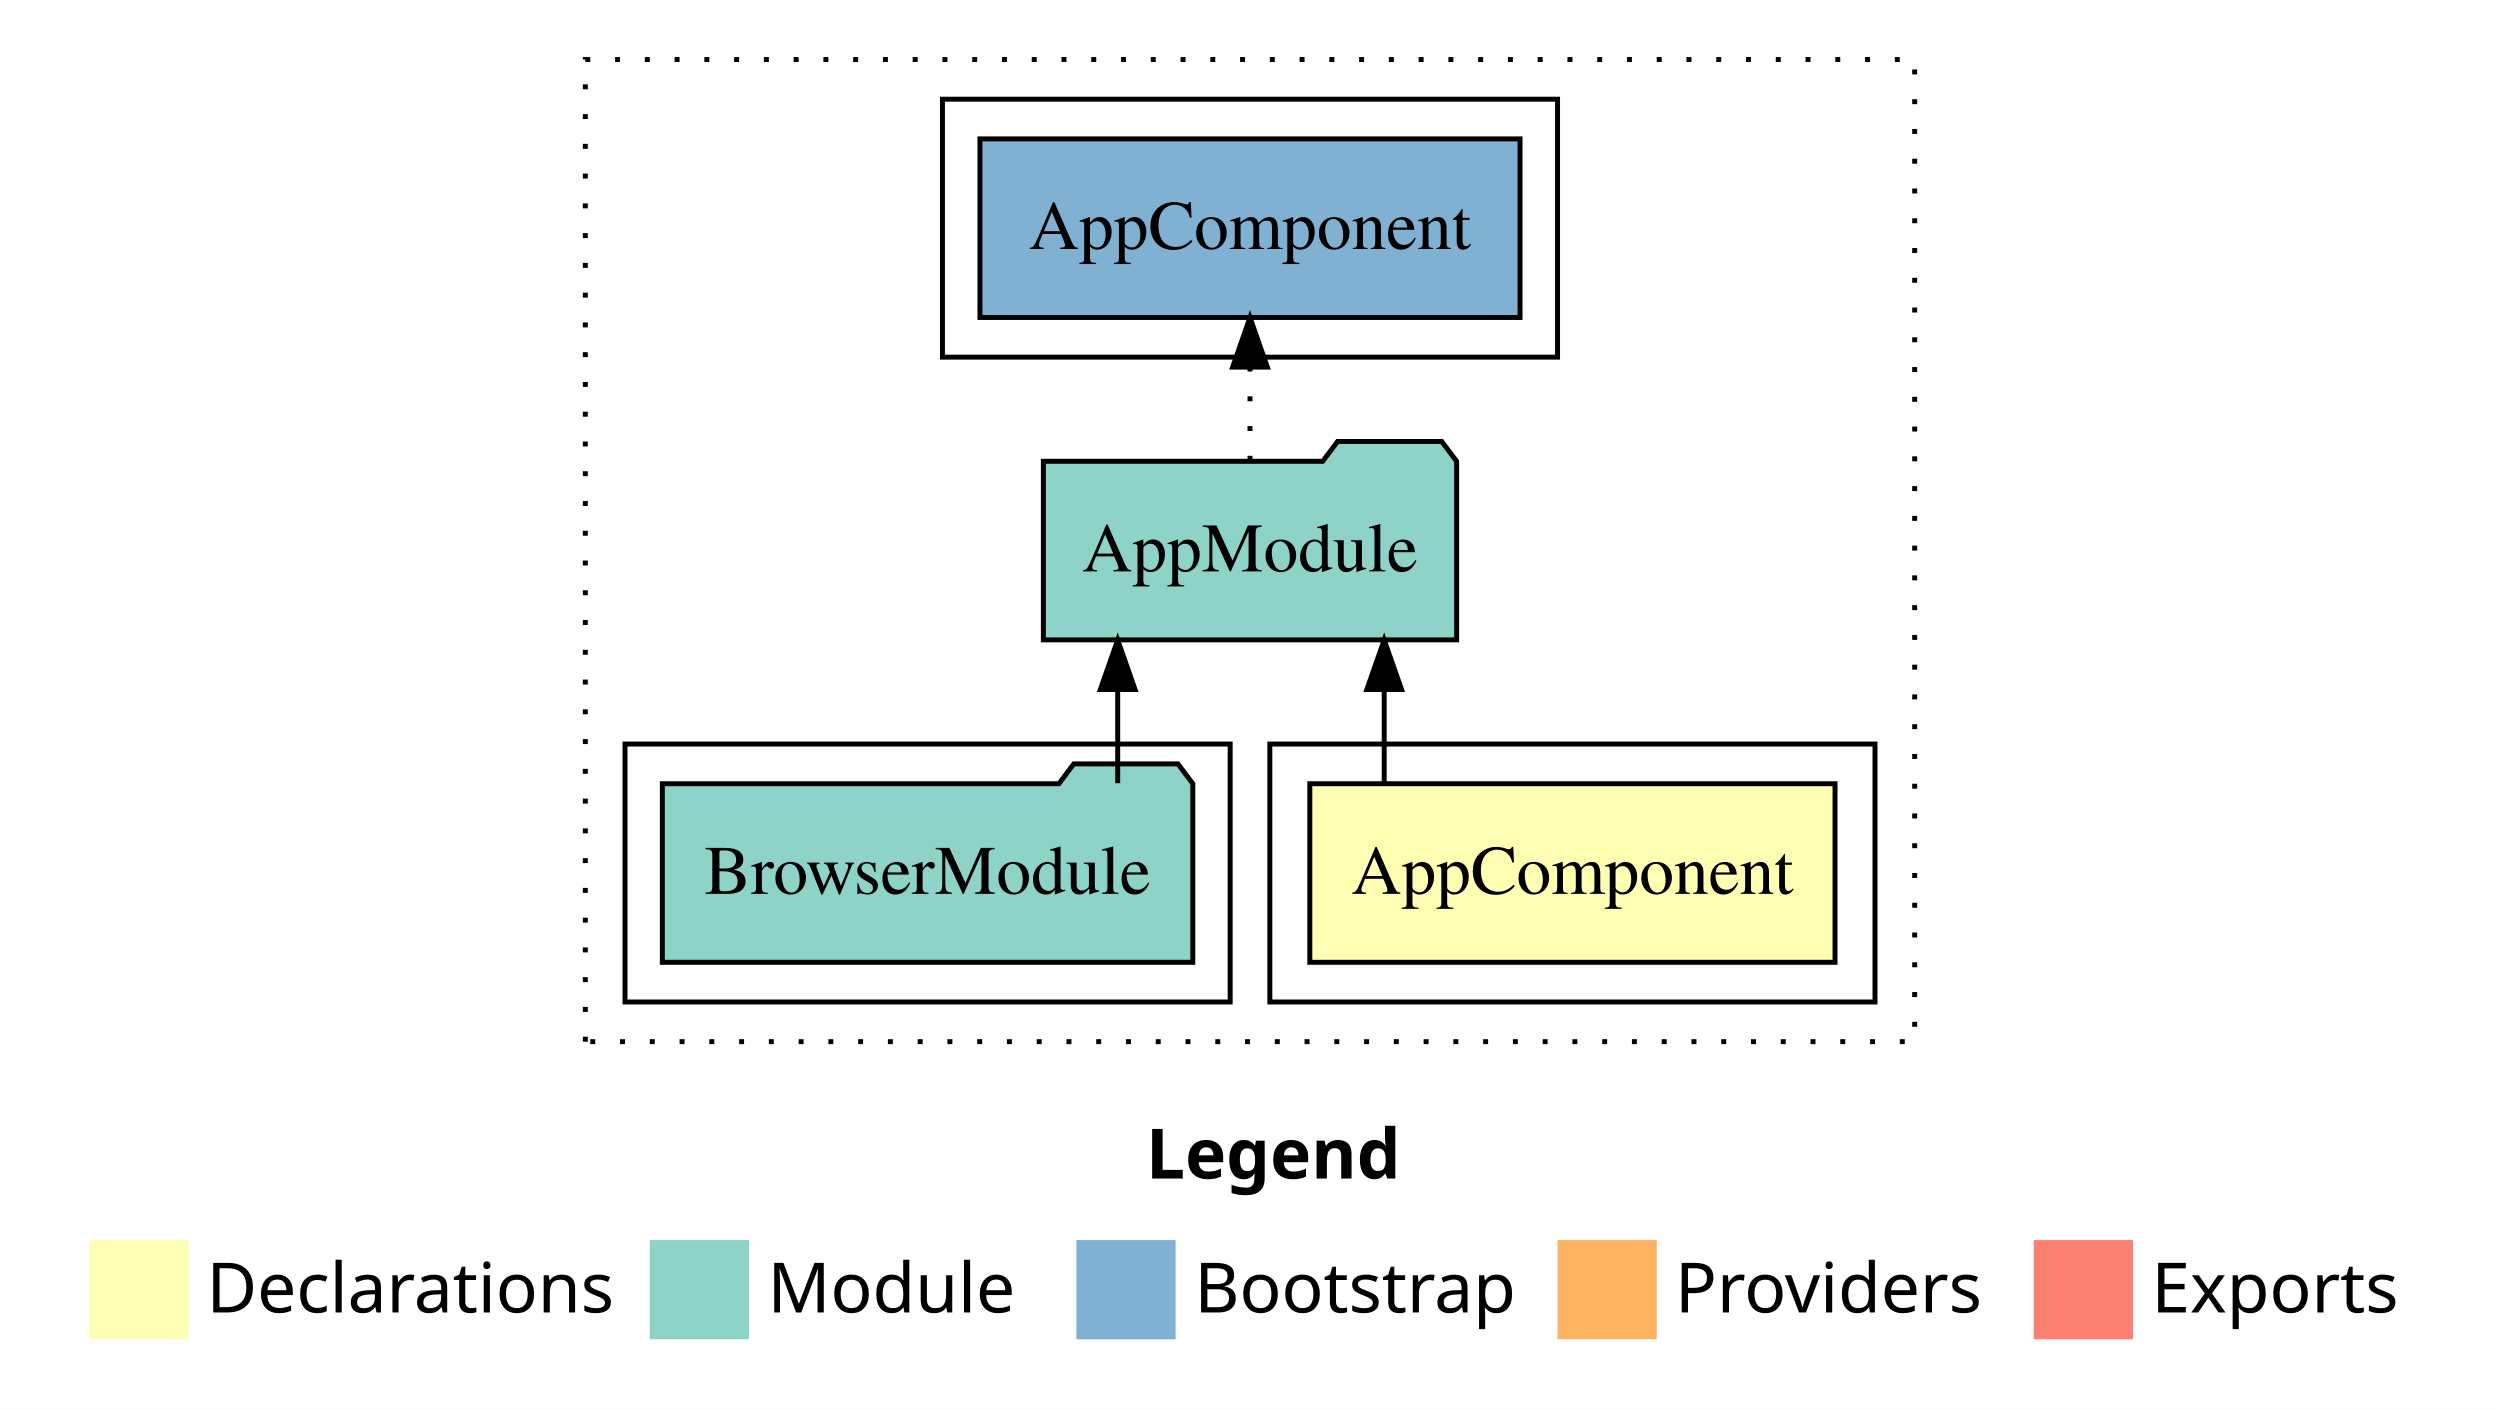
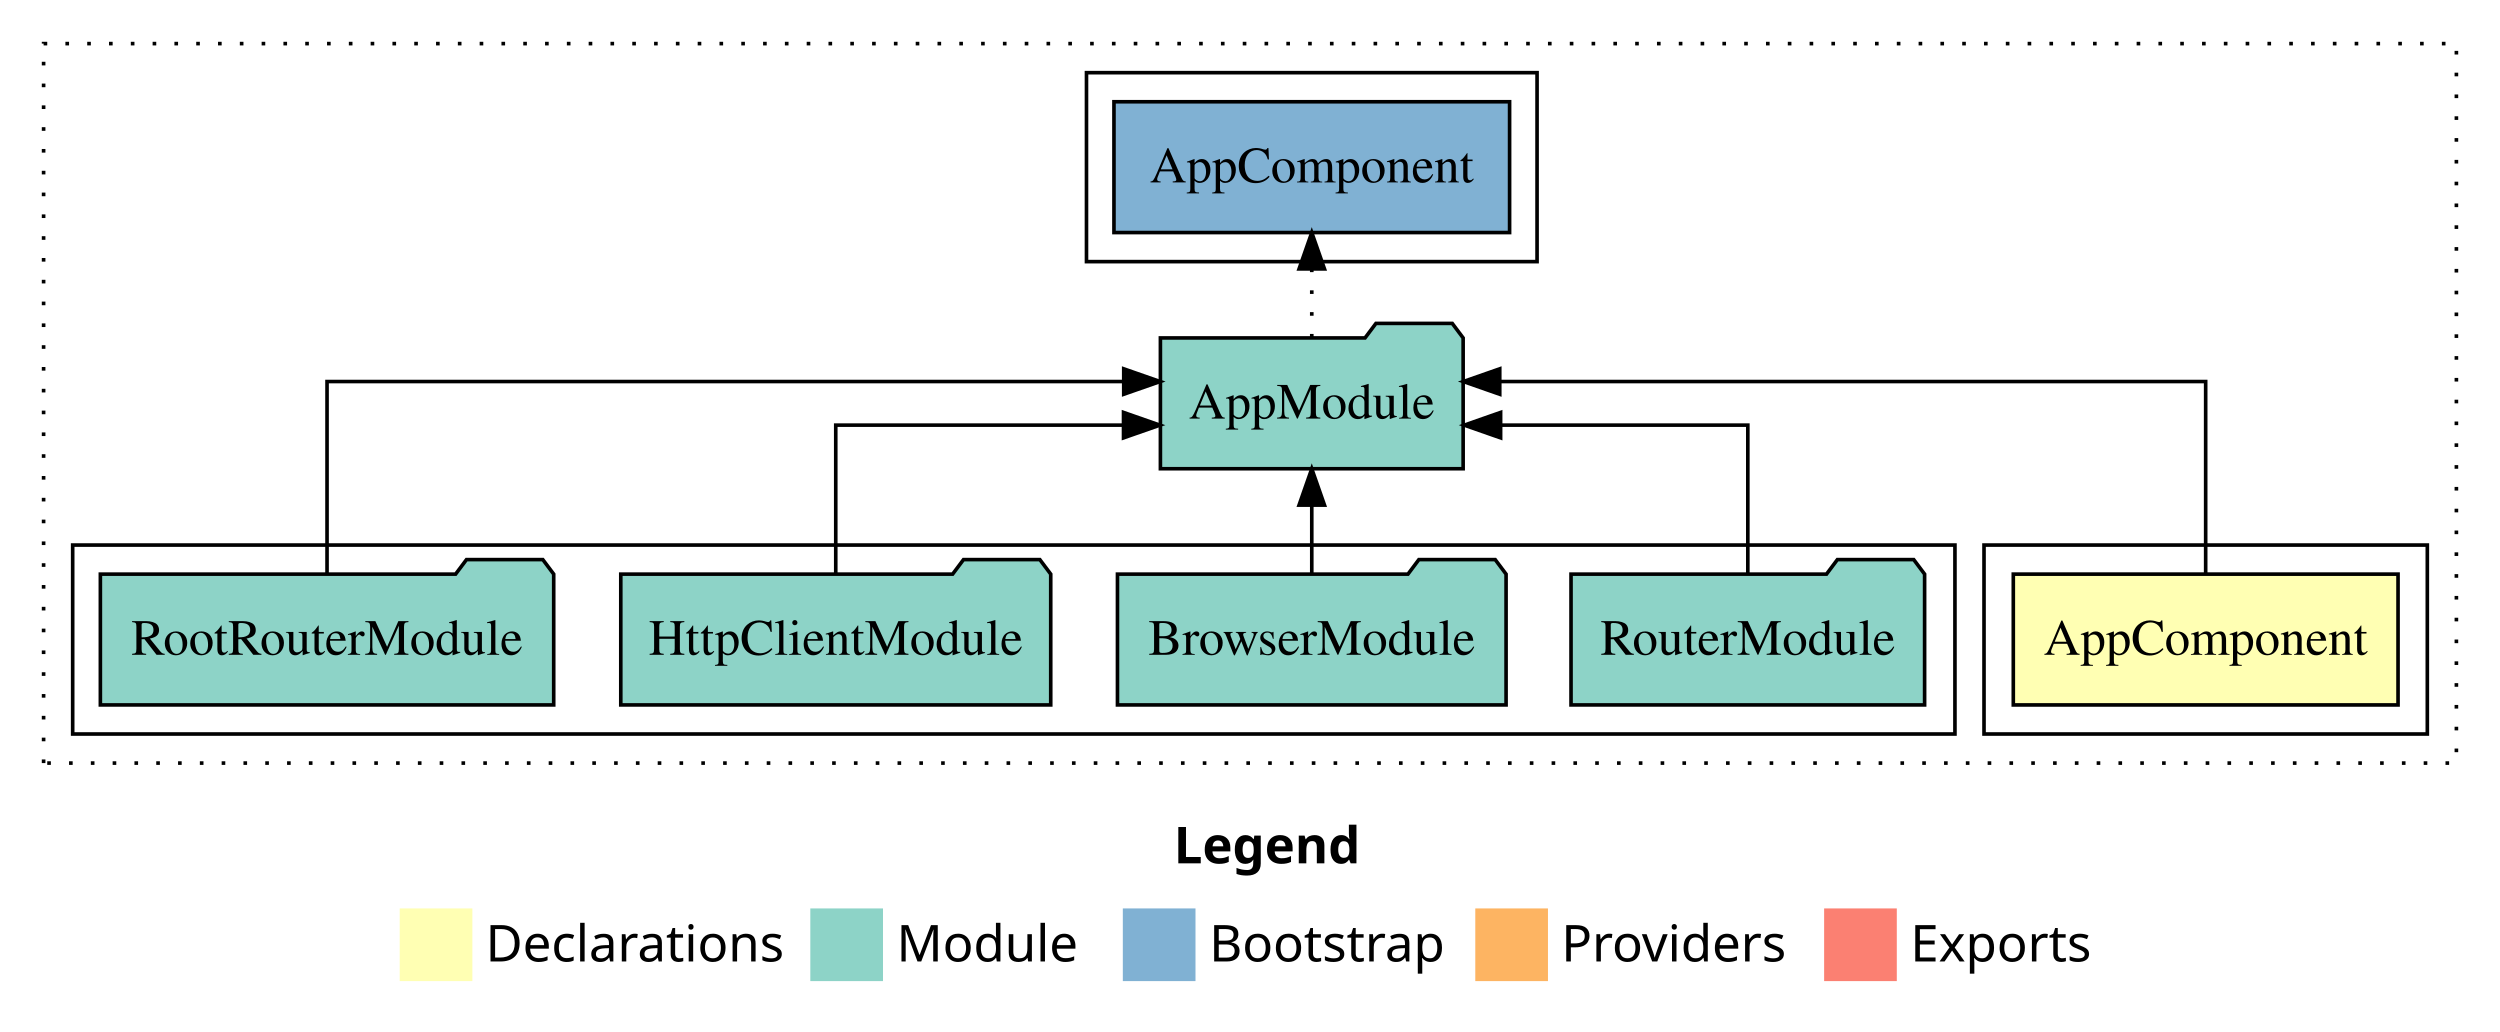
- <svg xmlns="http://www.w3.org/2000/svg" width="504pt" height="284pt" viewBox="0.00 0.00 504.00 284.00">
+ <svg xmlns="http://www.w3.org/2000/svg" width="688pt" height="284pt" viewBox="0.00 0.00 688.00 284.00">
  <g id="graph0" class="graph" transform="scale(1 1) rotate(0) translate(4 280)">
-     <polygon fill="#ffffff" stroke="transparent" points="-4,4 -4,-280 500,-280 500,4 -4,4" />
-     <text text-anchor="start" x="227.009" y="-42.4" font-family="sans-serif" font-weight="bold" font-size="14.00" fill="#000000">Legend</text>
-     <polygon fill="#ffffb3" stroke="transparent" points="14,-10 14,-30 34,-30 34,-10 14,-10" />
-     <text text-anchor="start" x="37.629" y="-15.4" font-family="sans-serif" font-size="14.00" fill="#000000">  Declarations</text>
-     <polygon fill="#8dd3c7" stroke="transparent" points="127,-10 127,-30 147,-30 147,-10 127,-10" />
-     <text text-anchor="start" x="150.725" y="-15.4" font-family="sans-serif" font-size="14.00" fill="#000000">  Module</text>
-     <polygon fill="#80b1d3" stroke="transparent" points="213,-10 213,-30 233,-30 233,-10 213,-10" />
-     <text text-anchor="start" x="236.781" y="-15.4" font-family="sans-serif" font-size="14.00" fill="#000000">  Bootstrap</text>
-     <polygon fill="#fdb462" stroke="transparent" points="310,-10 310,-30 330,-30 330,-10 310,-10" />
-     <text text-anchor="start" x="333.673" y="-15.4" font-family="sans-serif" font-size="14.00" fill="#000000">  Providers</text>
-     <polygon fill="#fb8072" stroke="transparent" points="406,-10 406,-30 426,-30 426,-10 406,-10" />
-     <text text-anchor="start" x="429.726" y="-15.4" font-family="sans-serif" font-size="14.00" fill="#000000">  Exports</text>
+     <polygon fill="#ffffff" stroke="transparent" points="-4,4 -4,-280 684,-280 684,4 -4,4" />
+     <text text-anchor="start" x="319.009" y="-42.4" font-family="sans-serif" font-weight="bold" font-size="14.00" fill="#000000">Legend</text>
+     <polygon fill="#ffffb3" stroke="transparent" points="106,-10 106,-30 126,-30 126,-10 106,-10" />
+     <text text-anchor="start" x="129.629" y="-15.4" font-family="sans-serif" font-size="14.00" fill="#000000">  Declarations</text>
+     <polygon fill="#8dd3c7" stroke="transparent" points="219,-10 219,-30 239,-30 239,-10 219,-10" />
+     <text text-anchor="start" x="242.725" y="-15.4" font-family="sans-serif" font-size="14.00" fill="#000000">  Module</text>
+     <polygon fill="#80b1d3" stroke="transparent" points="305,-10 305,-30 325,-30 325,-10 305,-10" />
+     <text text-anchor="start" x="328.781" y="-15.4" font-family="sans-serif" font-size="14.00" fill="#000000">  Bootstrap</text>
+     <polygon fill="#fdb462" stroke="transparent" points="402,-10 402,-30 422,-30 422,-10 402,-10" />
+     <text text-anchor="start" x="425.673" y="-15.4" font-family="sans-serif" font-size="14.00" fill="#000000">  Providers</text>
+     <polygon fill="#fb8072" stroke="transparent" points="498,-10 498,-30 518,-30 518,-10 498,-10" />
+     <text text-anchor="start" x="521.726" y="-15.4" font-family="sans-serif" font-size="14.00" fill="#000000">  Exports</text>
    <g id="clust1" class="cluster">
-       <polygon fill="none" stroke="#000000" stroke-dasharray="1,5" points="114,-70 114,-268 382,-268 382,-70 114,-70" />
+       <polygon fill="none" stroke="#000000" stroke-dasharray="1,5" points="8,-70 8,-268 672,-268 672,-70 8,-70" />
    </g>
    <g id="clust2" class="cluster">
-       <polygon fill="none" stroke="#000000" points="252,-78 252,-130 374,-130 374,-78 252,-78" />
+       <polygon fill="none" stroke="#000000" points="542,-78 542,-130 664,-130 664,-78 542,-78" />
    </g>
    <g id="clust4" class="cluster">
-       <polygon fill="none" stroke="#000000" points="122,-78 122,-130 244,-130 244,-78 122,-78" />
+       <polygon fill="none" stroke="#000000" points="16,-78 16,-130 534,-130 534,-78 16,-78" />
    </g>
    <g id="clust6" class="cluster">
-       <polygon fill="none" stroke="#000000" points="186,-208 186,-260 310,-260 310,-208 186,-208" />
+       <polygon fill="none" stroke="#000000" points="295,-208 295,-260 419,-260 419,-208 295,-208" />
    </g>
    <g id="node1" class="node">
-       <polygon fill="#ffffb3" stroke="#000000" points="365.94,-122 260.06,-122 260.06,-86 365.94,-86 365.94,-122" />
-       <text text-anchor="middle" x="313" y="-99.8" font-family="Times,serif" font-size="14.00" fill="#000000">AppComponent</text>
+       <polygon fill="#ffffb3" stroke="#000000" points="655.94,-122 550.06,-122 550.06,-86 655.94,-86 655.94,-122" />
+       <text text-anchor="middle" x="603" y="-99.8" font-family="Times,serif" font-size="14.00" fill="#000000">AppComponent</text>
    </g>
    <g id="node2" class="node">
-       <polygon fill="#8dd3c7" stroke="#000000" points="289.657,-187 286.657,-191 265.657,-191 262.657,-187 206.343,-187 206.343,-151 289.657,-151 289.657,-187" />
-       <text text-anchor="middle" x="248" y="-164.8" font-family="Times,serif" font-size="14.00" fill="#000000">AppModule</text>
+       <polygon fill="#8dd3c7" stroke="#000000" points="398.657,-187 395.657,-191 374.657,-191 371.657,-187 315.343,-187 315.343,-151 398.657,-151 398.657,-187" />
+       <text text-anchor="middle" x="357" y="-164.8" font-family="Times,serif" font-size="14.00" fill="#000000">AppModule</text>
    </g>
    <g id="edge1" class="edge">
-       <path fill="none" stroke="#000000" d="M275.054,-122.106C275.054,-122.106 275.054,-140.991 275.054,-140.991" />
-       <polygon fill="#000000" stroke="#000000" points="271.554,-140.991 275.054,-150.991 278.554,-140.991 271.554,-140.991" />
+       <path fill="none" stroke="#000000" d="M603,-122.284C603,-143.321 603,-175 603,-175 603,-175 408.731,-175 408.731,-175" />
+       <polygon fill="#000000" stroke="#000000" points="408.731,-171.5 398.731,-175 408.731,-178.5 408.731,-171.5" />
+     </g>
+     <g id="node7" class="node">
+       <polygon fill="#80b1d3" stroke="#000000" points="411.439,-252 302.561,-252 302.561,-216 411.439,-216 411.439,-252" />
+       <text text-anchor="middle" x="357" y="-229.8" font-family="Times,serif" font-size="14.00" fill="#000000">AppComponent </text>
+     </g>
+     <g id="edge6" class="edge">
+       <path fill="none" stroke="#000000" stroke-dasharray="1,5" d="M357,-187.106C357,-187.106 357,-205.991 357,-205.991" />
+       <polygon fill="#000000" stroke="#000000" points="353.5,-205.991 357,-215.991 360.5,-205.991 353.5,-205.991" />
+     </g>
+     <g id="node3" class="node">
+       <polygon fill="#8dd3c7" stroke="#000000" points="525.653,-122 522.653,-126 501.653,-126 498.653,-122 428.347,-122 428.347,-86 525.653,-86 525.653,-122" />
+       <text text-anchor="middle" x="477" y="-99.8" font-family="Times,serif" font-size="14.00" fill="#000000">RouterModule</text>
+     </g>
+     <g id="edge2" class="edge">
+       <path fill="none" stroke="#000000" d="M477,-122.022C477,-139.373 477,-163 477,-163 477,-163 408.97,-163 408.97,-163" />
+       <polygon fill="#000000" stroke="#000000" points="408.97,-159.5 398.97,-163 408.97,-166.5 408.97,-159.5" />
    </g>
    <g id="node4" class="node">
-       <polygon fill="#80b1d3" stroke="#000000" points="302.439,-252 193.561,-252 193.561,-216 302.439,-216 302.439,-252" />
-       <text text-anchor="middle" x="248" y="-229.8" font-family="Times,serif" font-size="14.00" fill="#000000">AppComponent </text>
+       <polygon fill="#8dd3c7" stroke="#000000" points="410.473,-122 407.473,-126 386.473,-126 383.473,-122 303.527,-122 303.527,-86 410.473,-86 410.473,-122" />
+       <text text-anchor="middle" x="357" y="-99.8" font-family="Times,serif" font-size="14.00" fill="#000000">BrowserModule</text>
    </g>
    <g id="edge3" class="edge">
-       <path fill="none" stroke="#000000" stroke-dasharray="1,5" d="M248,-187.106C248,-187.106 248,-205.991 248,-205.991" />
-       <polygon fill="#000000" stroke="#000000" points="244.5,-205.991 248,-215.991 251.5,-205.991 244.5,-205.991" />
+       <path fill="none" stroke="#000000" d="M357,-122.106C357,-122.106 357,-140.991 357,-140.991" />
+       <polygon fill="#000000" stroke="#000000" points="353.5,-140.991 357,-150.991 360.5,-140.991 353.5,-140.991" />
    </g>
-     <g id="node3" class="node">
-       <polygon fill="#8dd3c7" stroke="#000000" points="236.473,-122 233.473,-126 212.473,-126 209.473,-122 129.527,-122 129.527,-86 236.473,-86 236.473,-122" />
-       <text text-anchor="middle" x="183" y="-99.8" font-family="Times,serif" font-size="14.00" fill="#000000">BrowserModule</text>
+     <g id="node5" class="node">
+       <polygon fill="#8dd3c7" stroke="#000000" points="285.161,-122 282.161,-126 261.161,-126 258.161,-122 166.839,-122 166.839,-86 285.161,-86 285.161,-122" />
+       <text text-anchor="middle" x="226" y="-99.8" font-family="Times,serif" font-size="14.00" fill="#000000">HttpClientModule</text>
    </g>
-     <g id="edge2" class="edge">
-       <path fill="none" stroke="#000000" d="M221.329,-122.106C221.329,-122.106 221.329,-140.991 221.329,-140.991" />
-       <polygon fill="#000000" stroke="#000000" points="217.829,-140.991 221.329,-150.991 224.829,-140.991 217.829,-140.991" />
+     <g id="edge4" class="edge">
+       <path fill="none" stroke="#000000" d="M226,-122.022C226,-139.373 226,-163 226,-163 226,-163 305.191,-163 305.191,-163" />
+       <polygon fill="#000000" stroke="#000000" points="305.191,-166.5 315.191,-163 305.191,-159.5 305.191,-166.5" />
+     </g>
+     <g id="node6" class="node">
+       <polygon fill="#8dd3c7" stroke="#000000" points="148.38,-122 145.38,-126 124.379,-126 121.379,-122 23.62,-122 23.62,-86 148.38,-86 148.38,-122" />
+       <text text-anchor="middle" x="86" y="-99.8" font-family="Times,serif" font-size="14.00" fill="#000000">RootRouterModule</text>
+     </g>
+     <g id="edge5" class="edge">
+       <path fill="none" stroke="#000000" d="M86,-122.284C86,-143.321 86,-175 86,-175 86,-175 305.25,-175 305.25,-175" />
+       <polygon fill="#000000" stroke="#000000" points="305.25,-178.5 315.25,-175 305.25,-171.5 305.25,-178.5" />
    </g>
  </g>
</svg>
